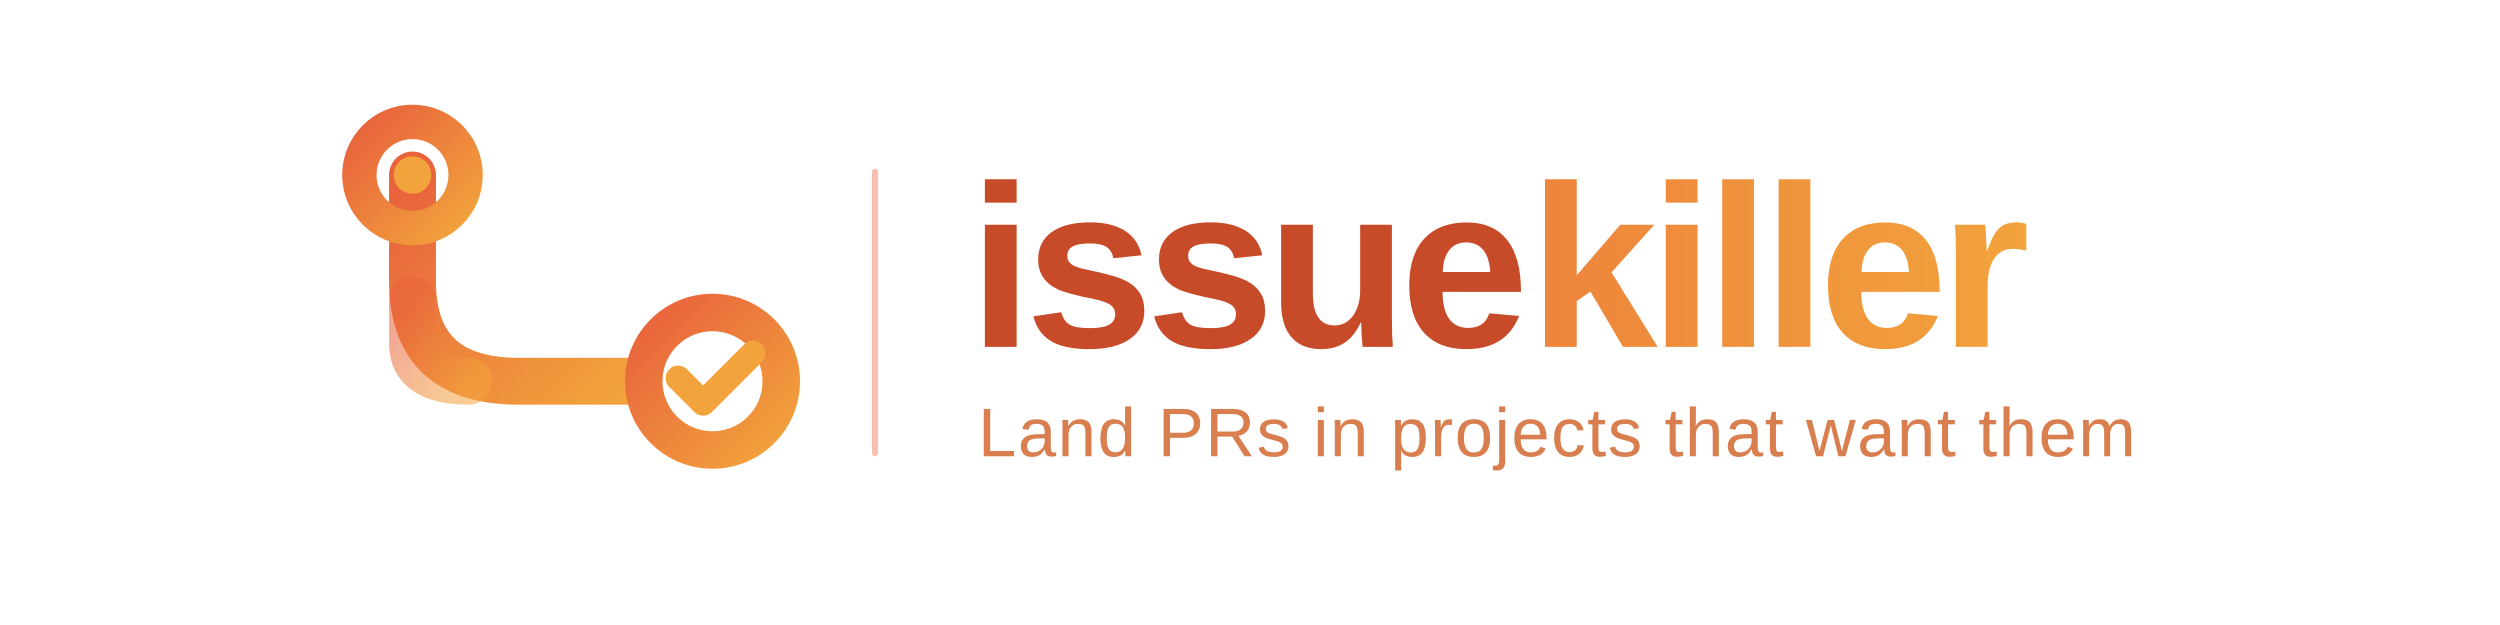
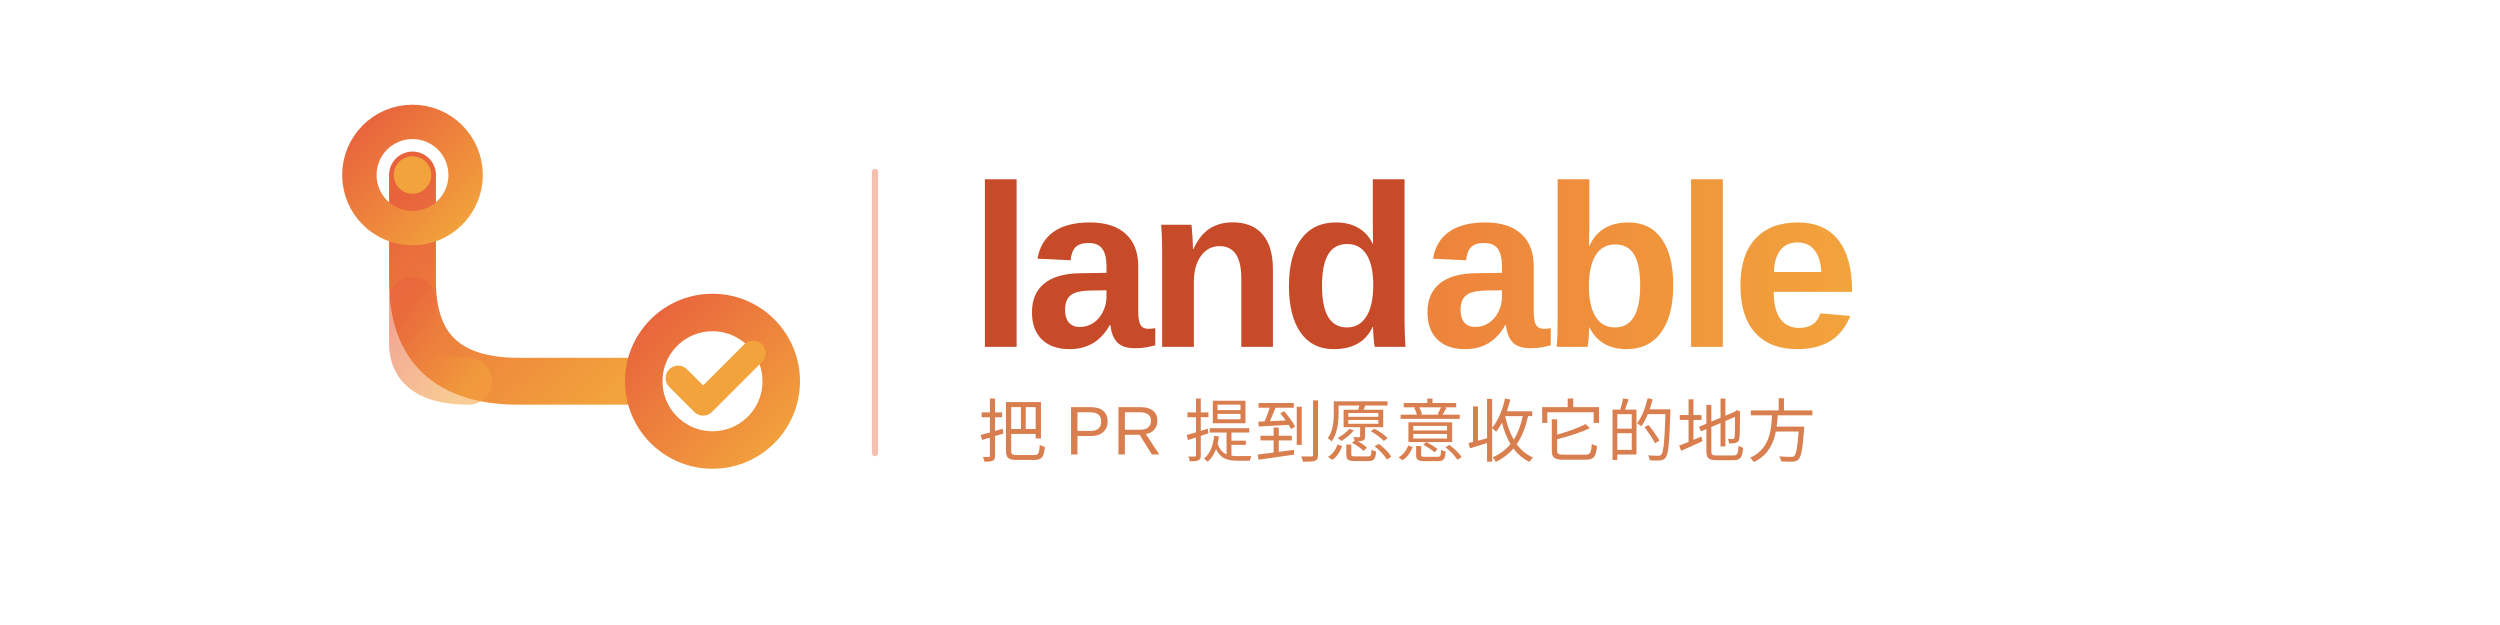
<svg xmlns="http://www.w3.org/2000/svg" width="1600" height="400" viewBox="0 0 1600 400">
  <defs>
    <linearGradient id="mark" x1="0" y1="0" x2="1" y2="1">
      <stop offset="0" stop-color="#E8623C" />
      <stop offset="1" stop-color="#F2A33C" />
    </linearGradient>
    <linearGradient id="word" x1="0" y1="0" x2="1" y2="0">
      <stop offset="0" stop-color="#E8623C" />
      <stop offset="1" stop-color="#F2A33C" />
    </linearGradient>
  </defs>
  <g transform="translate(60 0)">
    <g transform="translate(300 200)">
      <path d="M -96 -88 L -96 -20 Q -96 44 -28 44 L 44 44" fill="none" stroke="url(#mark)" stroke-width="30" stroke-linecap="round" stroke-linejoin="round" />
      <path d="M -96 -8 L -96 20 Q -96 44 -60 44" fill="none" stroke="url(#mark)" stroke-width="30" stroke-linecap="round" stroke-linejoin="round" opacity="0.55" />
      <circle cx="-96" cy="-88" r="34" fill="none" stroke="url(#mark)" stroke-width="22" />
      <circle cx="-96" cy="-88" r="12" fill="#F2A33C" />
      <circle cx="96" cy="44" r="44" fill="none" stroke="url(#mark)" stroke-width="24" />
      <path d="M 74 42 L 90 58 L 122 26" fill="none" stroke="#F2A33C" stroke-width="16" stroke-linecap="round" stroke-linejoin="round" />
    </g>
    <line x1="500" y1="110" x2="500" y2="290" stroke="#E8623C" stroke-opacity="0.4" stroke-width="4" stroke-linecap="round" />
-     <text x="560" y="222" font-family="'Helvetica Neue', 'SF Pro Display', Arial, sans-serif" font-weight="700" font-size="148" letter-spacing="-5" fill="#C74B28">issue<tspan fill="url(#word)">killer</tspan>
+     <text x="560" y="222" font-family="'Helvetica Neue', 'SF Pro Display', Arial, sans-serif" font-weight="700" font-size="148" letter-spacing="-5" fill="#C74B28">land<tspan fill="url(#word)">able</tspan>
    </text>
-     <text x="566" y="292" font-family="'Helvetica Neue', 'SF Pro Display', Arial, sans-serif" font-weight="500" font-size="44" letter-spacing="1" fill="#D97E4E">Land PRs in projects that want them</text>
+     <text x="566" y="292" font-family="'Helvetica Neue', 'PingFang SC', 'SF Pro Display', Arial, sans-serif" font-weight="500" font-size="44" letter-spacing="1" fill="#D97E4E">把 PR 提到愿意收它的地方</text>
  </g>
</svg>
